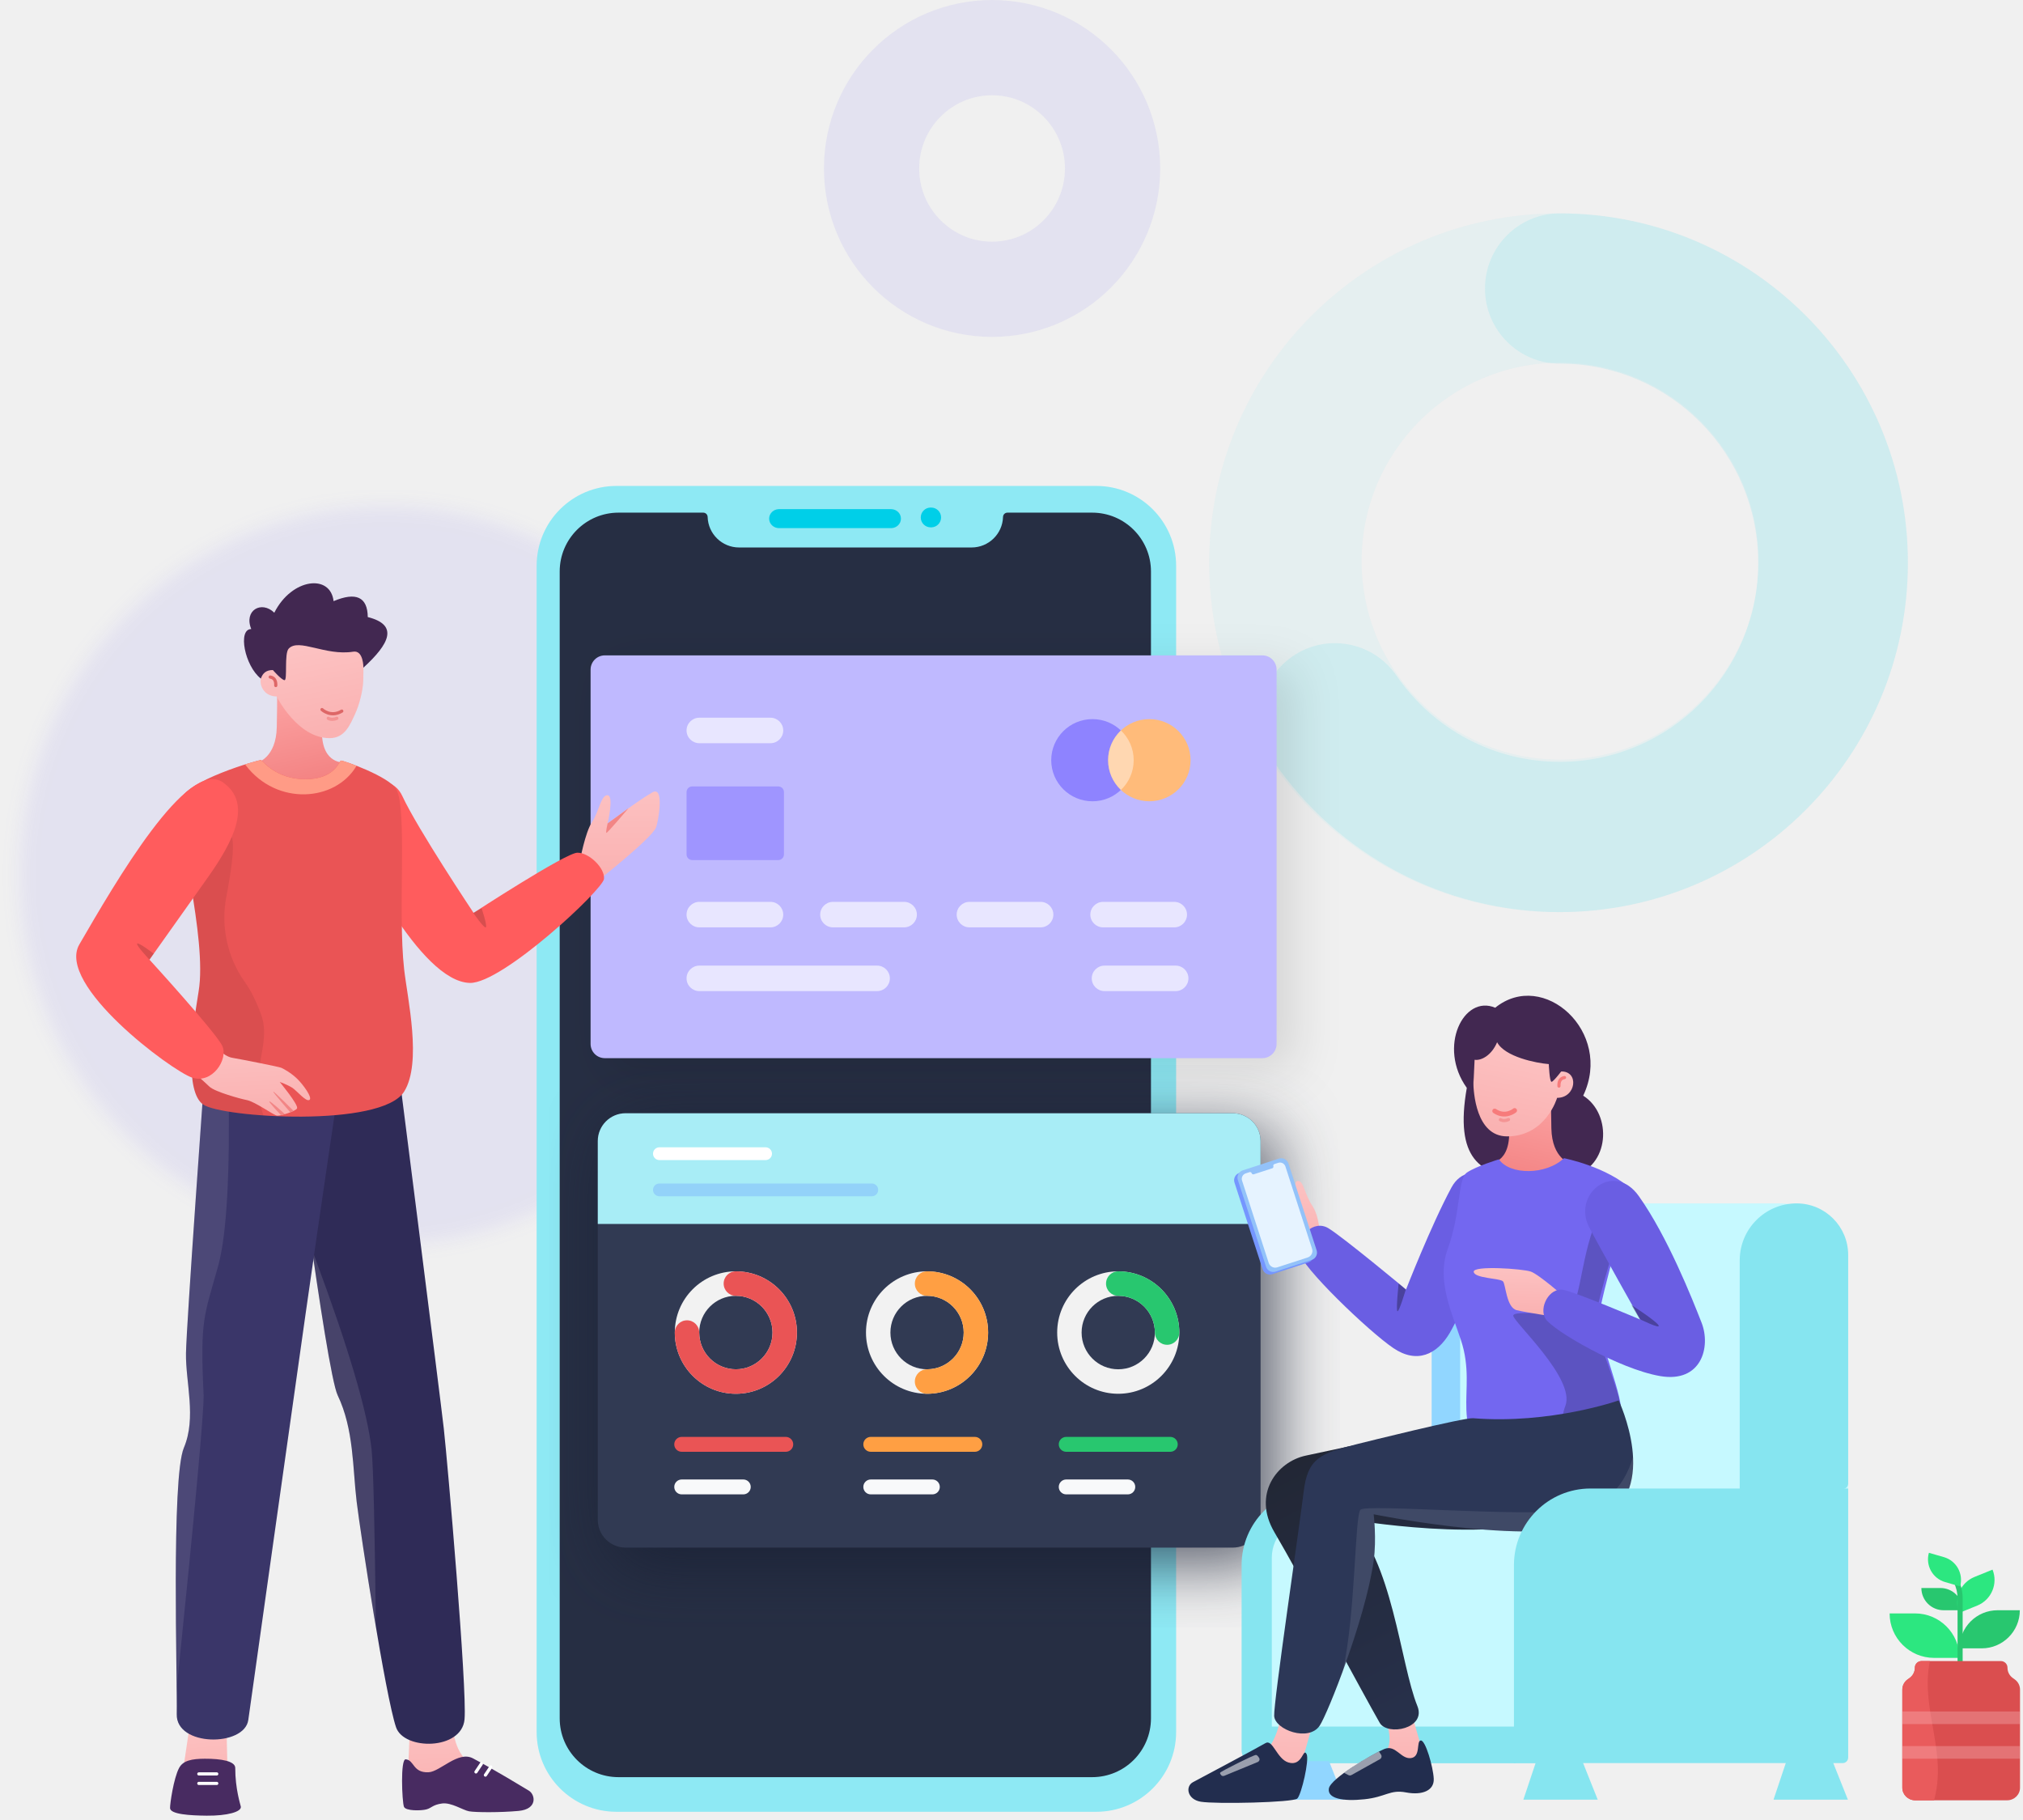
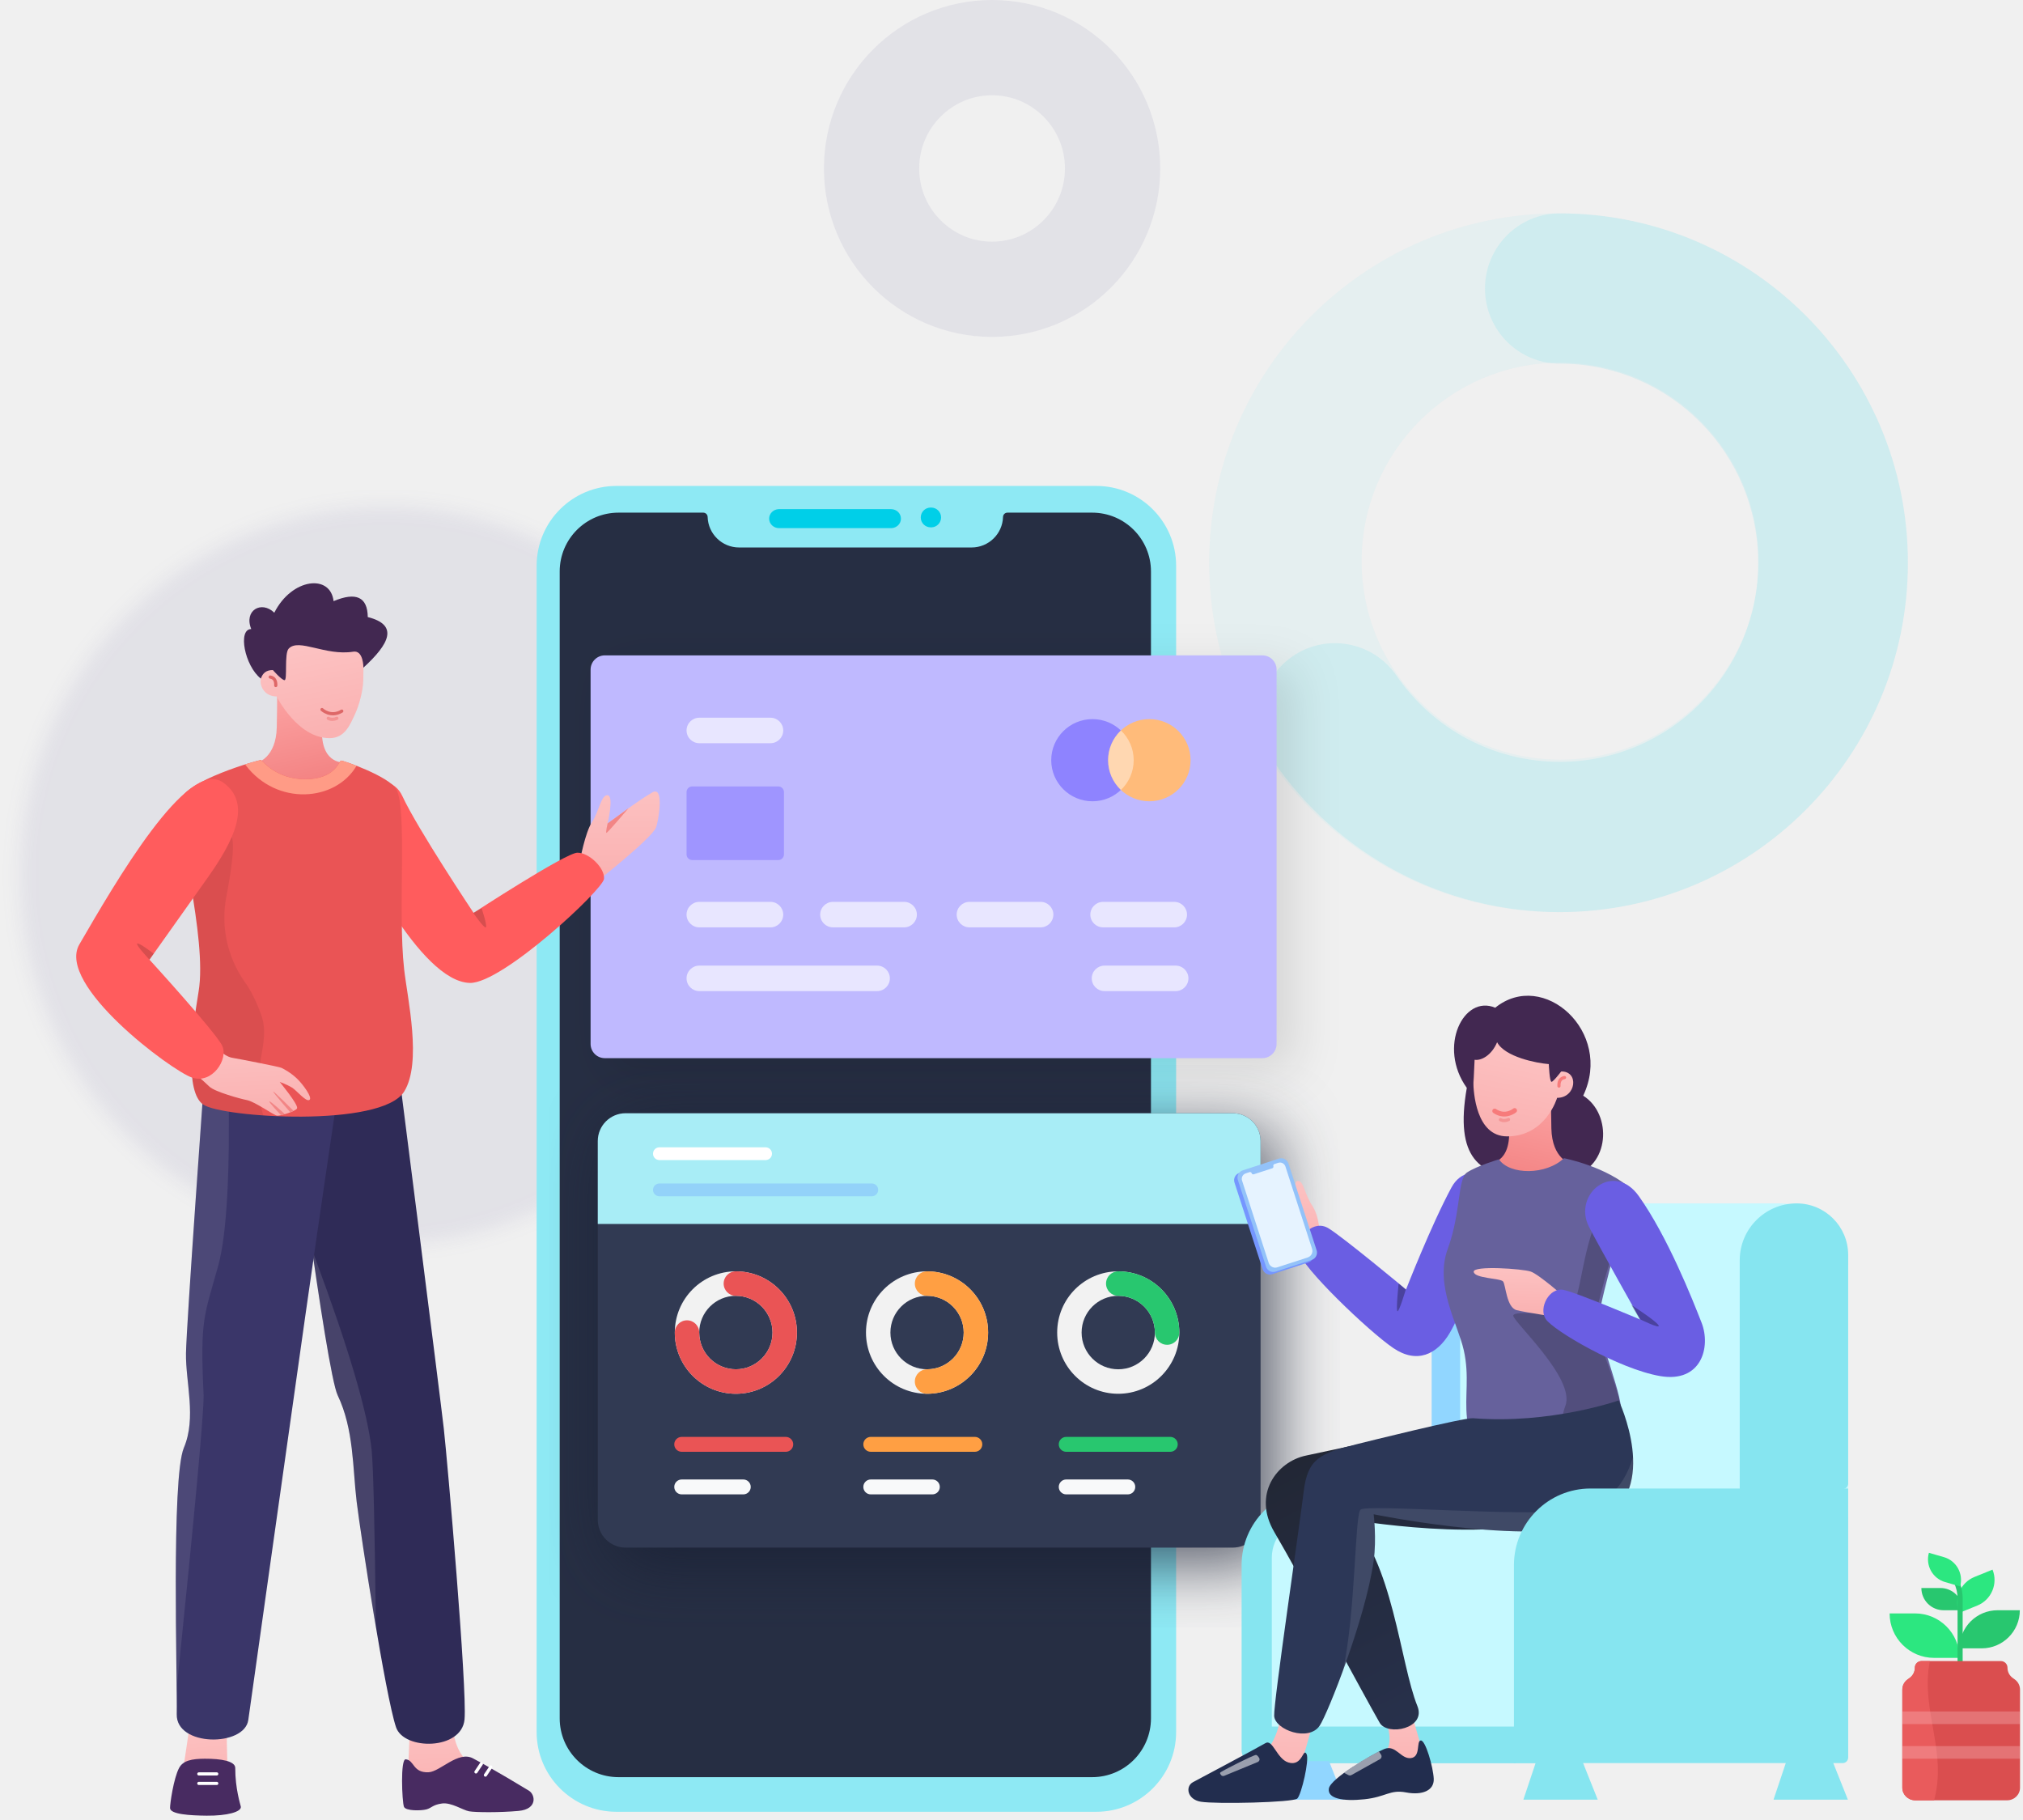
<svg xmlns="http://www.w3.org/2000/svg" width="637" height="573" viewBox="0 0 637 573" fill="none">
  <g id="Illustration">
    <g id="Shape">
      <g id="Oval" opacity="0.1" filter="url(#filter0_f)">
-         <ellipse cx="121.531" cy="275.607" rx="115.531" ry="116.393" fill="#7367F0" />
+         <ellipse cx="121.531" cy="275.607" rx="115.531" ry="116.393" fill="#66619c" />
      </g>
      <path id="Oval_2" opacity="0.05" fill-rule="evenodd" clip-rule="evenodd" d="M380.75 177.185C380.75 116.434 429.999 67.185 490.75 67.185C551.501 67.185 600.75 116.434 600.75 177.185C600.75 237.937 551.501 287.185 490.75 287.185C429.999 287.185 380.75 237.937 380.75 177.185ZM553.75 176.685C553.75 142.167 525.768 114.185 491.25 114.185C456.732 114.185 428.75 142.167 428.75 176.685C428.75 211.203 456.732 239.185 491.25 239.185C525.768 239.185 553.75 211.203 553.75 176.685Z" fill="#00CFE8" />
-       <ellipse id="Oval_3" opacity="0.1" cx="312.382" cy="53.041" rx="37.944" ry="38.041" stroke="#7367F0" stroke-width="30" />
+       <ellipse id="Oval_3" opacity="0.1" cx="312.382" cy="53.041" rx="37.944" ry="38.041" stroke="#66619c" stroke-width="30" />
      <path id="Path" opacity="0.1" d="M491.165 67.185C551.687 67.185 600.75 116.434 600.75 177.185C600.75 237.937 551.687 287.185 491.165 287.185C454.704 287.185 421.237 269.153 400.923 239.605C393.53 228.852 396.221 214.12 406.933 206.699C417.538 199.353 432.029 201.927 439.491 212.413L439.715 212.733C451.321 229.614 470.362 239.873 491.165 239.873C525.656 239.873 553.617 211.807 553.617 177.185C553.617 142.91 526.213 115.059 492.198 114.506L491.165 114.497C478.15 114.497 467.598 103.906 467.598 90.841C467.598 77.776 478.15 67.185 491.165 67.185Z" fill="#00CFE8" />
    </g>
    <g id="Mobile Banking App">
      <g id="Phone3">
        <path id="Rectangle" fill-rule="evenodd" clip-rule="evenodd" d="M168.975 178.137C168.975 164.254 180.229 153 194.112 153H345.201C359.084 153 370.338 164.254 370.338 178.137V545.323C370.338 559.206 359.084 570.46 345.201 570.46H194.112C180.229 570.46 168.975 559.206 168.975 545.323V178.137Z" fill="#8EE9F4" />
        <g id="Group 48">
          <path id="Rectangle_2" fill-rule="evenodd" clip-rule="evenodd" d="M176.237 179.934C176.237 169.705 184.53 161.412 194.759 161.412H221.439C222.187 161.412 222.799 162.007 222.821 162.755V162.755C222.976 168.115 227.365 172.379 232.727 172.379H305.926C311.288 172.379 315.678 168.115 315.833 162.755V162.755C315.854 162.007 316.467 161.412 317.215 161.412H343.894C354.124 161.412 362.416 169.705 362.416 179.934V541.033C362.416 551.263 354.124 559.555 343.894 559.555H194.759C184.53 559.555 176.237 551.263 176.237 541.033V179.934Z" fill="#262E43" />
          <mask id="mask0" mask-type="alpha" maskUnits="userSpaceOnUse" x="176" y="161" width="187" height="399">
            <path id="Rectangle_3" fill-rule="evenodd" clip-rule="evenodd" d="M176.237 179.934C176.237 169.705 184.53 161.412 194.759 161.412H221.439C222.187 161.412 222.799 162.007 222.821 162.755V162.755C222.976 168.115 227.365 172.379 232.727 172.379H305.926C311.288 172.379 315.678 168.115 315.833 162.755V162.755C315.854 162.007 316.467 161.412 317.215 161.412H343.894C354.124 161.412 362.416 169.705 362.416 179.934V541.033C362.416 551.263 354.124 559.555 343.894 559.555H194.759C184.53 559.555 176.237 551.263 176.237 541.033V179.934Z" fill="white" />
          </mask>
          <g mask="url(#mask0)">
            <ellipse id="Oval_4" cx="246.822" cy="403.737" rx="15.969" ry="15.951" fill="#E97EFF" fill-opacity="0.549" />
            <path id="Rectangle_4" fill-rule="evenodd" clip-rule="evenodd" d="M198.916 235.001C198.916 232.11 201.259 229.767 204.15 229.767H335.904C338.794 229.767 341.138 232.11 341.138 235.001V235.001C341.138 237.891 338.794 240.235 335.904 240.235H204.15C201.259 240.235 198.916 237.891 198.916 235.001V235.001Z" fill="#E97EFF" fill-opacity="0.549" />
          </g>
        </g>
        <path id="Path_2" d="M280.572 160.308C282.294 160.308 283.69 161.647 283.69 163.299C283.69 164.914 282.355 166.23 280.686 166.288L280.572 166.29H245.304C243.582 166.29 242.186 164.951 242.186 163.299C242.186 161.684 243.521 160.368 245.19 160.31L245.304 160.308H280.572Z" fill="#00CFE8" />
        <path id="Path_3" d="M293.21 159.81C294.933 159.81 296.329 161.205 296.329 162.925C296.329 164.608 294.994 165.979 293.325 166.039L293.21 166.041H293.047C291.324 166.041 289.928 164.646 289.928 162.925C289.928 161.243 291.263 159.872 292.932 159.812L293.047 159.81H293.21Z" fill="#00CFE8" />
      </g>
      <g id="BoardPieChart">
        <g id="Rectangle_5" filter="url(#filter1_d)">
          <path fill-rule="evenodd" clip-rule="evenodd" d="M188.229 359.27C188.229 354.434 192.15 350.513 196.986 350.513H388.175C393.011 350.513 396.931 354.434 396.931 359.27V478.524C396.931 483.361 393.011 487.281 388.175 487.281H196.986C192.15 487.281 188.229 483.361 188.229 478.524V359.27Z" fill="#313A53" />
        </g>
        <mask id="mask1" mask-type="alpha" maskUnits="userSpaceOnUse" x="188" y="350" width="209" height="138">
          <path id="Rectangle_6" fill-rule="evenodd" clip-rule="evenodd" d="M188.229 359.27C188.229 354.434 192.15 350.513 196.986 350.513H388.175C393.011 350.513 396.931 354.434 396.931 359.27V478.524C396.931 483.361 393.011 487.281 388.175 487.281H196.986C192.15 487.281 188.229 483.361 188.229 478.524V359.27Z" fill="white" />
        </mask>
        <g mask="url(#mask1)">
          <path id="Rectangle_7" fill-rule="evenodd" clip-rule="evenodd" d="M183.547 345.15H402.282V385.376H183.547L183.547 345.15Z" fill="#A8EDF6" />
          <path id="Rectangle_8" opacity="0.366" fill-rule="evenodd" clip-rule="evenodd" d="M205.621 374.649C205.621 373.538 206.522 372.638 207.632 372.638H274.515C275.626 372.638 276.526 373.538 276.526 374.649V374.649C276.526 375.76 275.626 376.66 274.515 376.66H207.632C206.522 376.66 205.621 375.76 205.621 374.649V374.649Z" fill="#6FA3FF" />
          <rect id="Rectangle_9" x="205.621" y="361.24" width="37.459" height="4.023" rx="2.011" fill="white" />
          <rect id="Rectangle_10" x="212.311" y="452.419" width="37.459" height="4.693" rx="2.346" fill="#EA5455" />
          <path id="Rectangle_11" fill-rule="evenodd" clip-rule="evenodd" d="M212.311 468.174C212.311 466.878 213.361 465.827 214.657 465.827H234.045C235.341 465.827 236.392 466.878 236.392 468.174V468.174C236.392 469.47 235.341 470.52 234.045 470.52H214.657C213.361 470.52 212.311 469.47 212.311 468.174V468.174Z" fill="#F8F9FA" />
          <rect id="Rectangle_12" x="271.844" y="452.419" width="37.459" height="4.693" rx="2.346" fill="#FF9F43" />
          <path id="Rectangle_13" fill-rule="evenodd" clip-rule="evenodd" d="M271.844 468.174C271.844 466.878 272.894 465.827 274.19 465.827H293.578C294.874 465.827 295.925 466.878 295.925 468.174V468.174C295.925 469.47 294.874 470.52 293.578 470.52H274.19C272.894 470.52 271.844 469.47 271.844 468.174V468.174Z" fill="#F8F9FA" />
          <rect id="Rectangle_14" x="333.385" y="452.419" width="37.459" height="4.693" rx="2.346" fill="#28C76F" />
          <path id="Rectangle_15" fill-rule="evenodd" clip-rule="evenodd" d="M333.385 468.174C333.385 466.878 334.435 465.827 335.731 465.827H355.119C356.415 465.827 357.466 466.878 357.466 468.174V468.174C357.466 469.47 356.415 470.52 355.119 470.52H335.731C334.435 470.52 333.385 469.47 333.385 468.174V468.174Z" fill="#F8F9FA" />
          <g id="Group 3">
            <path id="Oval_5" fill-rule="evenodd" clip-rule="evenodd" d="M352.114 438.843C362.735 438.843 371.345 430.213 371.345 419.568C371.345 408.923 362.735 400.293 352.114 400.293C341.493 400.293 332.883 408.923 332.883 419.568C332.883 430.213 341.493 438.843 352.114 438.843ZM352.114 431.133C345.741 431.133 340.575 425.955 340.575 419.568C340.575 413.181 345.741 408.003 352.114 408.003C358.487 408.003 363.653 413.181 363.653 419.568C363.653 425.955 358.487 431.133 352.114 431.133Z" fill="#F2F2F2" />
            <path id="Path_4" fill-rule="evenodd" clip-rule="evenodd" d="M371.345 419.568C371.345 408.923 362.735 400.293 352.114 400.293C349.99 400.293 348.268 402.019 348.268 404.148C348.268 406.277 349.99 408.003 352.114 408.003C358.414 408.003 363.535 413.064 363.651 419.351L363.653 419.568C363.653 421.697 365.375 423.423 367.499 423.423C369.623 423.423 371.345 421.697 371.345 419.568Z" fill="#28C76F" />
          </g>
          <g id="Group 4">
            <path id="Oval_6" fill-rule="evenodd" clip-rule="evenodd" d="M291.911 438.843C302.532 438.843 311.142 430.213 311.142 419.568C311.142 408.923 302.532 400.293 291.911 400.293C281.29 400.293 272.68 408.923 272.68 419.568C272.68 430.213 281.29 438.843 291.911 438.843ZM291.911 431.133C285.538 431.133 280.372 425.955 280.372 419.568C280.372 413.181 285.538 408.003 291.911 408.003C298.284 408.003 303.45 413.181 303.45 419.568C303.45 425.955 298.284 431.133 291.911 431.133Z" fill="#F2F2F2" />
            <path id="Path_5" d="M291.911 438.843C302.532 438.843 311.142 430.213 311.142 419.568C311.142 408.923 302.532 400.293 291.911 400.293C289.786 400.293 288.064 402.019 288.064 404.148C288.064 406.277 289.786 408.003 291.911 408.003C298.283 408.003 303.45 413.181 303.45 419.568C303.45 425.882 298.4 431.015 292.127 431.131L291.911 431.133C289.786 431.133 288.064 432.859 288.064 434.988C288.064 437.117 289.786 438.843 291.911 438.843Z" fill="#FF9F43" />
          </g>
          <g id="Group 6">
            <path id="Oval_7" fill-rule="evenodd" clip-rule="evenodd" d="M231.709 438.843C242.33 438.843 250.94 430.213 250.94 419.568C250.94 408.923 242.33 400.293 231.709 400.293C221.088 400.293 212.478 408.923 212.478 419.568C212.478 430.213 221.088 438.843 231.709 438.843ZM231.709 431.133C225.336 431.133 220.17 425.955 220.17 419.568C220.17 413.181 225.336 408.003 231.709 408.003C238.082 408.003 243.248 413.181 243.248 419.568C243.248 425.955 238.082 431.133 231.709 431.133Z" fill="#F2F2F2" />
            <path id="Path_6" fill-rule="evenodd" clip-rule="evenodd" d="M212.478 419.568C212.478 430.213 221.088 438.843 231.709 438.843C242.33 438.843 250.94 430.213 250.94 419.568C250.94 408.923 242.33 400.293 231.709 400.293C229.585 400.293 227.863 402.019 227.863 404.148C227.863 406.277 229.585 408.003 231.709 408.003C238.082 408.003 243.248 413.181 243.248 419.568C243.248 425.955 238.082 431.133 231.709 431.133C225.336 431.133 220.17 425.955 220.17 419.568C220.17 417.439 218.448 415.713 216.324 415.713C214.2 415.713 212.478 417.439 212.478 419.568Z" fill="#EA5455" />
          </g>
        </g>
      </g>
      <g id="VisaCard2">
        <g id="Rectangle_16" filter="url(#filter2_d)">
          <path fill-rule="evenodd" clip-rule="evenodd" d="M190.441 206.351H397.491C399.964 206.351 401.968 208.361 401.968 210.841V328.683C401.968 331.163 399.964 333.172 397.491 333.172H190.441C187.968 333.172 185.964 331.163 185.964 328.683V210.841C185.964 208.361 187.968 206.351 190.441 206.351Z" fill="#BFB9FF" />
        </g>
        <g id="Group 46">
          <g id="Group 45">
            <g id="Group 43">
              <ellipse id="Oval_8" cx="343.993" cy="239.357" rx="12.983" ry="12.935" fill="#8E83FF" />
              <ellipse id="Oval Copy 10" cx="361.901" cy="239.357" rx="12.983" ry="12.935" fill="#FFBB7A" />
              <path id="Path_7" fill-rule="evenodd" clip-rule="evenodd" d="M352.83 230.104L352.949 229.992C355.43 232.348 356.976 235.673 356.976 239.357C356.976 243.042 355.43 246.367 352.949 248.723C350.465 246.368 348.918 243.042 348.918 239.357C348.918 235.731 350.416 232.452 352.83 230.104L352.949 229.992L352.83 230.104Z" fill="white" fill-opacity="0.416" />
            </g>
            <path id="Rectangle_17" fill-rule="evenodd" clip-rule="evenodd" d="M217.972 247.609H245.057C246.046 247.609 246.848 248.408 246.848 249.393V269.019C246.848 270.004 246.046 270.803 245.057 270.803H217.972C216.983 270.803 216.182 270.004 216.182 269.019V249.393C216.182 248.408 216.983 247.609 217.972 247.609Z" fill="#9F95FF" />
          </g>
          <g id="Group 44">
            <path id="Rectangle_18" fill-rule="evenodd" clip-rule="evenodd" d="M220.211 283.96H242.595C244.82 283.96 246.624 285.758 246.624 287.975C246.624 290.192 244.82 291.989 242.595 291.989H220.211C217.986 291.989 216.182 290.192 216.182 287.975C216.182 285.758 217.986 283.96 220.211 283.96Z" fill="white" fill-opacity="0.647" />
            <path id="Rectangle_19" fill-rule="evenodd" clip-rule="evenodd" d="M220.211 304.032H276.17C278.396 304.032 280.199 305.829 280.199 308.046C280.199 310.263 278.396 312.06 276.17 312.06H220.211C217.986 312.06 216.182 310.263 216.182 308.046C216.182 305.829 217.986 304.032 220.211 304.032Z" fill="white" fill-opacity="0.647" />
            <path id="Rectangle_20" fill-rule="evenodd" clip-rule="evenodd" d="M347.799 304.032H370.182C372.408 304.032 374.212 305.829 374.212 308.046C374.212 310.263 372.408 312.06 370.182 312.06H347.799C345.573 312.06 343.77 310.263 343.77 308.046C343.77 305.829 345.573 304.032 347.799 304.032Z" fill="white" fill-opacity="0.647" />
            <path id="Rectangle_21" fill-rule="evenodd" clip-rule="evenodd" d="M220.211 225.977H242.595C244.82 225.977 246.624 227.774 246.624 229.991C246.624 232.208 244.82 234.005 242.595 234.005H220.211C217.986 234.005 216.182 232.208 216.182 229.991C216.182 227.774 217.986 225.977 220.211 225.977Z" fill="white" fill-opacity="0.647" />
            <path id="Rectangle Copy 38" fill-rule="evenodd" clip-rule="evenodd" d="M262.293 283.96H284.677C286.902 283.96 288.706 285.758 288.706 287.975C288.706 290.192 286.902 291.989 284.677 291.989H262.293C260.068 291.989 258.264 290.192 258.264 287.975C258.264 285.758 260.068 283.96 262.293 283.96Z" fill="white" fill-opacity="0.647" />
            <path id="Rectangle Copy 39" fill-rule="evenodd" clip-rule="evenodd" d="M305.269 283.96H327.653C329.878 283.96 331.682 285.758 331.682 287.975C331.682 290.192 329.878 291.989 327.653 291.989H305.269C303.044 291.989 301.24 290.192 301.24 287.975C301.24 285.758 303.044 283.96 305.269 283.96Z" fill="white" fill-opacity="0.647" />
            <path id="Rectangle Copy 40" fill-rule="evenodd" clip-rule="evenodd" d="M347.351 283.96H369.735C371.96 283.96 373.764 285.758 373.764 287.975C373.764 290.192 371.96 291.989 369.735 291.989H347.351C345.126 291.989 343.322 290.192 343.322 287.975C343.322 285.758 345.126 283.96 347.351 283.96Z" fill="white" fill-opacity="0.647" />
          </g>
        </g>
      </g>
      <g id="Men1.1">
        <g id="LLeg">
          <path id="Path_8" fill-rule="evenodd" clip-rule="evenodd" d="M142.482 542C142.482 542 142.328 551.857 148.381 555.358C154.434 558.86 163.812 565.365 163.812 565.365L128.137 566.574L129.154 541.911L142.482 542Z" fill="url(#paint0_linear)" />
          <path id="Path_9" fill-rule="evenodd" clip-rule="evenodd" d="M127.761 553.936C130.519 554.22 129.916 558.21 134.922 558.016C138.569 557.874 144.257 551.148 148.936 553.639C156.078 557.442 164.453 562.57 166.506 563.791C168.56 565.013 169.371 569.618 163.303 570.184C157.501 570.724 149.668 570.664 147.707 570.306C145.744 569.949 142.105 567.446 139.177 567.846C136.249 568.247 135.915 569.256 134.279 569.703C132.643 570.15 127.704 570.247 127.192 568.868C126.603 567.286 126.014 553.756 127.761 553.936Z" fill="#482B61" />
          <path id="Path_10" fill-rule="evenodd" clip-rule="evenodd" d="M124.996 332.889C124.996 332.889 138.605 439.705 139.743 449.806C140.88 459.908 147.128 531.771 146.273 541.357C145.402 551.118 127.14 551.171 124.69 543.806C121.337 533.725 113.585 483.341 112.303 472.819C111.021 462.298 111.471 450.083 106.319 439.309C102.63 431.596 90.423 335.628 90.423 335.628L124.996 332.889Z" fill="#2F2B57" />
          <path id="Path_11" opacity="0.591" fill-rule="evenodd" clip-rule="evenodd" d="M116.998 456.324L117.046 456.805C117.566 462.384 118.001 480.866 118.352 512.249L117.569 507.562C115.113 492.698 112.931 477.974 112.303 472.819C111.048 462.517 111.453 450.591 106.634 439.985L106.319 439.309C104.695 435.915 101.422 415.426 98.266 393.547L99.257 396.201C109.796 424.543 115.709 444.584 116.998 456.324Z" fill="white" fill-opacity="0.192" />
          <path id="Path 10" d="M151.575 555.354L149.868 557.907" stroke="white" stroke-linecap="round" />
          <path id="Path 10_2" d="M154.554 556.352L152.848 558.906" stroke="white" stroke-linecap="round" />
        </g>
        <g id="RLeg">
          <path id="Path_12" fill-rule="evenodd" clip-rule="evenodd" d="M59.586 544.261L56.394 565.817L71.825 565.739L71.32 543.86L59.586 544.261Z" fill="url(#paint1_linear)" />
          <path id="Path_13" fill-rule="evenodd" clip-rule="evenodd" d="M53.55 569.305C53.499 568.047 54.67 559.89 56.394 556.66C57.644 554.318 60.417 553.769 64.474 553.752C69.707 553.732 74.081 554.523 74.075 556.66C74.056 563.199 75.714 568.228 75.826 568.802C76.153 570.488 71.472 571.747 65.08 571.682C59.847 571.631 53.631 571.266 53.55 569.305Z" fill="#482B61" />
          <path id="Path_14" fill-rule="evenodd" clip-rule="evenodd" d="M107.504 336.396C107.504 336.396 100.429 384.069 96.146 414.233C91.937 443.873 79.474 532.285 78.186 541.54C77.004 550.036 55.422 550.036 55.649 539.747C55.876 529.457 53.878 465.335 57.897 455.841C61.915 446.348 58.417 435.299 58.563 426.076C58.709 416.853 64.489 337.012 64.489 337.012L107.504 336.396Z" fill="#3A3669" />
          <path id="Path_15" opacity="0.462" fill-rule="evenodd" clip-rule="evenodd" d="M68.797 398.217L68.459 399.444C64.362 414.163 62.949 415.49 64.11 438.967L64.121 439.444C64.162 445.351 61.353 475.917 55.694 531.142L55.669 527.709C55.47 505.18 54.64 464.445 57.794 456.097L57.897 455.841C61.915 446.348 58.417 435.299 58.563 426.076C58.709 416.853 64.489 337.013 64.489 337.013L71.871 336.906L71.946 340.563C72.477 369.125 71.427 388.343 68.797 398.217V398.217Z" fill="white" fill-opacity="0.192" />
          <path id="Path 9" d="M62.605 558.534H68.253" stroke="white" stroke-linecap="round" />
          <path id="Path 9_2" d="M62.605 561.529H68.253" stroke="white" stroke-linecap="round" />
        </g>
        <g id="Head">
          <path id="Path_16" fill-rule="evenodd" clip-rule="evenodd" d="M81.035 240.078C81.035 240.078 86.946 238.683 87.151 228.949C87.356 219.214 87.212 215.891 87.212 215.891L101.226 215.655C101.226 215.655 101.368 226.504 101.37 230.428C101.375 240.968 108.682 240.078 108.682 240.078C108.682 240.078 107.163 248.624 95.365 249.291C86.154 249.812 81.035 240.078 81.035 240.078Z" fill="url(#paint2_linear)" />
          <g id="Head1">
            <path id="Path_17" fill-rule="evenodd" clip-rule="evenodd" d="M85.926 210.97C80.118 210.745 81.065 219.291 87.099 219.279C87.099 219.279 93.583 232.383 103.764 232.417C108.668 232.434 110.269 228.043 111.739 224.962C113.209 221.88 114.288 217.27 114.378 214.447C114.474 211.437 114.486 201.55 114.486 201.55L85.7 201.537L85.926 210.97Z" fill="url(#paint3_linear)" />
            <path id="Path_18" d="M103.356 226.173C104.227 226.654 105.263 226.535 106.065 226.173" stroke="#F49494" stroke-linecap="round" />
            <path id="Path 8" d="M86.832 215.849C86.892 214.478 86.476 213.39 85.085 213.171" stroke="#DE6767" stroke-linecap="round" />
            <path id="Path_19" fill-rule="evenodd" clip-rule="evenodd" d="M85.926 210.971C85.926 210.971 88.597 214.069 89.585 214.154C90.573 214.24 89.447 205.769 90.902 204.226C94.098 200.835 102.45 206.597 111.233 205.189C114.486 204.668 114.428 210.228 114.428 210.228C122.638 202.703 125.615 196.767 115.804 194.289C115.726 187.92 112.081 186.322 105.032 189.276C104.09 180.673 91.912 181.971 86.369 192.916C82.356 188.992 76.717 192.16 79.11 198.064C74.79 198.064 77.041 209.672 82.133 213.66C82.74 211.918 83.85 210.971 85.926 210.971Z" fill="#422851" />
            <path id="Path_20" d="M101.387 223.414C101.387 223.414 104.152 226.029 107.624 223.899" stroke="#DE6767" stroke-linecap="round" />
          </g>
        </g>
        <g id="LArm">
          <g id="Group 3_2">
            <path id="Path_21" fill-rule="evenodd" clip-rule="evenodd" d="M182.553 271.335C182.553 271.335 184.215 262.095 186.414 258.858C188.613 255.619 189.254 250.179 191.329 250.379C193.404 250.58 191.326 259.265 191.326 259.265C191.326 259.265 201.002 252.005 205.392 249.504C209.397 247.223 207.2 259.026 206.574 260.531C205.083 264.112 187.833 277.63 187.833 277.63C187.833 277.63 182.93 272.157 182.553 271.335Z" fill="url(#paint4_linear)" />
            <path id="Path_22" fill-rule="evenodd" clip-rule="evenodd" d="M191.326 259.264C191.326 259.264 190.612 262.235 190.968 262.235C191.325 262.235 197.892 254.487 197.892 254.487L191.326 259.264Z" fill="#F28585" />
          </g>
          <path id="Path_23" fill-rule="evenodd" clip-rule="evenodd" d="M126.694 250.655C131.425 260.915 149.121 287.426 149.121 287.426C149.121 287.426 178.119 268.52 181.809 268.481C185.499 268.442 190.509 273.338 190.194 276.717C189.879 280.096 158.129 309.732 147.946 309.483C132.113 309.095 112.258 267.922 110.219 262.419C104.759 247.678 122.079 240.647 126.694 250.655Z" fill="#FF5C5D" />
          <path id="Path 5" fill-rule="evenodd" clip-rule="evenodd" d="M149.016 287.407C149.016 287.407 152.364 292.312 152.964 291.99C153.564 291.668 151.648 285.994 151.648 285.994L149.016 287.407Z" fill="black" fill-opacity="0.16" />
        </g>
        <g id="Body">
          <path id="Path_24" fill-rule="evenodd" clip-rule="evenodd" d="M56.657 252.296C55.171 259.42 65.346 295.325 62.546 312.122C60.332 325.406 58.219 343.698 63.957 347.759C69.799 351.894 120.087 355.177 127.255 343.698C132.941 334.591 128.286 314.396 127.255 305.183C125.198 286.804 128.304 255.042 124.814 248.546C122.65 244.516 107.892 239.319 107.338 239.48C106.783 239.641 105.48 245.351 96.149 245.351C86.817 245.351 82.696 239.48 82.195 239.319C81.694 239.158 58.001 245.852 56.657 252.296Z" fill="#EA5455" />
          <path id="Path_25" fill-rule="evenodd" clip-rule="evenodd" d="M82.172 239.316L82.195 239.319C82.697 239.48 86.817 245.351 96.149 245.351C105.481 245.351 106.784 239.641 107.338 239.48C107.538 239.422 109.589 240.062 112.229 241.093L112.217 241.214C105.547 252.415 87.205 253.795 77.4 240.981L77.178 240.685L78.272 240.345C80.274 239.737 81.707 239.371 82.097 239.322L82.172 239.316Z" fill="#FF9B86" />
          <path id="Path_26" fill-rule="evenodd" clip-rule="evenodd" d="M56.688 257.245L57.511 257.359C66.233 258.607 71.348 260.58 72.857 263.28C73.847 265.052 73.387 271.044 71.476 281.257L71.273 282.329C69.501 291.586 71.528 301.163 76.877 308.888L77.178 309.316C78.987 311.847 80.654 315.179 82.181 319.314C85.722 328.903 78.19 336.983 82.96 351.25L81.986 351.178C73.12 350.499 65.949 349.169 63.957 347.759C58.219 343.698 60.333 325.406 62.546 312.122C64.928 297.83 57.917 269.704 56.688 257.245Z" fill="black" fill-opacity="0.067" />
        </g>
        <g id="Rarm">
          <g id="Group 2">
            <path id="Path_27" fill-rule="evenodd" clip-rule="evenodd" d="M66.881 328.606C66.881 328.606 70.229 332.556 73.086 333.047C75.943 333.538 87.901 335.877 88.631 336.224C89.321 336.551 91.68 337.793 93.697 339.786C95.445 341.512 98.469 345.606 97.455 346.31C96.371 347.063 93.445 343.371 91.977 342.459C90.438 341.501 88.072 340.654 88.072 340.654C88.072 340.654 93.924 347.713 93.552 348.946C93.281 349.847 88.305 351.384 87.24 351.268C86.176 351.153 80.313 346.86 77.678 346.361C75.85 346.015 67.666 343.798 65.94 342.133C64.215 340.468 60.333 337.089 60.333 337.089L66.881 328.606Z" fill="url(#paint5_linear)" />
            <path id="Path_28" fill-rule="evenodd" clip-rule="evenodd" d="M92.424 349.765C92.424 349.765 86.3 343.594 86.044 343.7C85.789 343.805 91.38 350.194 91.38 350.194L92.424 349.765Z" fill="#F28585" />
            <path id="Path_29" fill-rule="evenodd" clip-rule="evenodd" d="M89.694 350.778C89.694 350.778 85.107 346.575 84.807 346.778C84.507 346.98 88.481 351.121 88.481 351.121L89.694 350.778Z" fill="#F28585" />
          </g>
          <path id="Path_30" fill-rule="evenodd" clip-rule="evenodd" d="M70.209 246.345C79.665 252.998 73.347 265.092 65.503 276.186C58.175 286.549 47.068 302.158 47.068 302.158C47.068 302.158 67.953 325.034 69.97 329.266C71.987 333.499 66.836 341.448 60.431 339.277C54.026 337.106 17.578 310.107 24.99 297.348C36.311 277.859 59.04 238.486 70.209 246.345Z" fill="#FF5C5D" />
          <path id="Path 6" fill-rule="evenodd" clip-rule="evenodd" d="M47.068 302.158C47.068 302.158 42.782 297.624 43.183 297.099C43.583 296.575 48.413 300.281 48.413 300.281L47.068 302.158Z" fill="black" fill-opacity="0.16" />
        </g>
      </g>
      <g id="Group 7">
        <path id="Rectangle_22" fill-rule="evenodd" clip-rule="evenodd" d="M390.956 492.784C390.956 479.468 401.751 468.672 415.067 468.672L496.198 468.672V551.132C496.198 553.341 494.407 555.132 492.198 555.132H394.956C392.747 555.132 390.956 553.341 390.956 551.132L390.956 492.784Z" fill="#86E5F0" />
        <path id="Rectangle_23" fill-rule="evenodd" clip-rule="evenodd" d="M400.465 538.065L477.244 538.065V555.132H400.465V538.065Z" fill="#86E5F0" />
        <path id="Path_31" fill-rule="evenodd" clip-rule="evenodd" d="M498.245 554.514L503.088 566.644H479.675L483.732 554.514H498.245Z" fill="#86E5F0" />
        <path id="Path_32" fill-rule="evenodd" clip-rule="evenodd" d="M418.474 554.514L423.318 566.644H399.904L403.962 554.514H418.474Z" fill="#91D6FF" />
        <path id="Path_33" fill-rule="evenodd" clip-rule="evenodd" d="M577.018 554.514L581.862 566.644H558.448L562.506 554.514H577.018Z" fill="#86E5F0" />
        <path id="Rectangle_24" fill-rule="evenodd" clip-rule="evenodd" d="M450.796 403.492C450.796 390.38 461.275 379.671 474.384 379.387L496.796 378.901V476.828H450.796L450.796 403.492Z" fill="#91D6FF" />
        <path id="Rectangle_25" fill-rule="evenodd" clip-rule="evenodd" d="M459.77 403.012C459.77 389.696 470.565 378.901 483.881 378.901H560.112C572.174 378.901 581.952 388.679 581.952 400.741V477.076C581.952 478.041 581.169 478.824 580.205 478.824H459.77L459.77 403.012Z" fill="#C6F9FF" />
        <path id="Rectangle_26" fill-rule="evenodd" clip-rule="evenodd" d="M547.805 396.818C547.805 386.923 555.827 378.901 565.722 378.901V378.901C574.685 378.901 581.952 386.167 581.952 395.13V467.1C581.952 468.065 581.169 468.847 580.205 468.847H547.805V396.818Z" fill="#86E5F0" />
        <path id="Rectangle_27" fill-rule="evenodd" clip-rule="evenodd" d="M400.465 490.474C400.465 483.515 406.106 477.874 413.065 477.874H491.345V543.628H400.465V490.474Z" fill="#C6F9FF" />
        <g id="Wom1.4">
          <g id="Head_2">
            <path id="Path_34" fill-rule="evenodd" clip-rule="evenodd" d="M494.783 370.394C506.982 367.552 507.785 350.8 498.511 344.989C508.075 324.929 485.958 305.012 470.808 317.295C460.876 313.041 452.622 329.64 461.864 342.532C457.989 364.667 465.875 370.388 480.092 370.632L494.783 370.394Z" fill="#422851" />
            <path id="Path_35" fill-rule="evenodd" clip-rule="evenodd" d="M494.632 366.393C494.632 366.393 488.698 365 488.492 355.271C488.286 345.543 488.431 342.223 488.431 342.223L475.36 341.987C475.36 341.987 475.218 352.828 475.216 356.75C475.21 367.283 467.875 366.393 467.875 366.393C467.875 366.393 469.4 374.934 481.244 375.6C490.491 376.121 494.632 366.393 494.632 366.393Z" fill="url(#paint6_linear)" />
            <path id="Path_36" fill-rule="evenodd" clip-rule="evenodd" d="M491.477 337.365C497.308 337.139 496.357 345.679 490.3 345.668C490.3 345.668 486.782 357.8 474.568 357.8C464.648 357.8 464.003 343.66 463.913 340.839C463.816 337.831 463.804 327.95 463.804 327.95L491.704 327.938L491.477 337.365Z" fill="url(#paint7_linear)" />
            <path id="Path_37" d="M476.923 349.65C476.923 349.65 474.014 352.114 470.644 349.806" stroke="#F77B7B" stroke-width="1.5" stroke-linecap="round" />
            <path id="Path_38" d="M475.003 352.504C474.098 352.922 473.226 352.952 472.448 352.536" stroke="#F49494" stroke-linecap="round" />
            <path id="Path 8_2" d="M490.884 341.958C490.824 340.588 491.241 339.5 492.638 339.281" stroke="#F77B7B" stroke-linecap="round" />
            <path id="Path_39" fill-rule="evenodd" clip-rule="evenodd" d="M492.4 336.309C492.4 336.309 489.204 340.6 488.557 340.623C487.909 340.646 487.683 335.043 487.683 335.043C483.762 334.743 473.841 332.766 471.408 328.161C469.708 332.224 466.456 334.029 464.32 333.683L463.915 342.315L462.918 324.96H493.182L492.4 336.309Z" fill="#422851" />
          </g>
          <g id="LLeg_2">
            <path id="Path_40" fill-rule="evenodd" clip-rule="evenodd" d="M434.913 537.945C434.913 537.945 440.143 548.516 435.855 551.847C431.561 555.179 420.217 561.422 420.217 561.422L450.271 559.532L443.59 536.478L434.913 537.945Z" fill="url(#paint8_linear)" />
            <path id="Path_41" fill-rule="evenodd" clip-rule="evenodd" d="M447.364 548.005C445.881 548.178 447.465 553.174 444.254 553.554C441.049 553.934 439.491 549.201 435.854 550.701C432.217 552.202 418.954 559.96 418.431 563.132C417.903 566.303 422.844 567.236 429.622 566.52C436.399 565.804 437.648 563.391 442.736 564.363C447.817 565.334 451.623 563.786 451.456 560.071C451.288 556.357 448.847 547.832 447.364 548.005Z" fill="#222D4E" />
            <path id="Path 14" fill-rule="evenodd" clip-rule="evenodd" d="M434.195 551.471L434.855 552.461C435.179 552.947 435.02 553.605 434.51 553.889L425.545 558.895C425.254 559.057 424.902 559.064 424.605 558.913L423.213 558.207C425.399 556.623 427.186 555.433 429.161 554.264C430.678 553.367 432.357 552.442 434.195 551.471Z" fill="white" fill-opacity="0.541" />
            <path id="Path_42" fill-rule="evenodd" clip-rule="evenodd" d="M480.186 444.779C471.087 445.185 420.447 456.392 411.247 458.296C402.047 460.2 394.268 470.502 401.284 482.431C409.164 495.822 429.495 533.853 434.431 542.427C436.875 546.67 449.2 544.291 446.305 537.169C440.908 523.892 438.401 490.539 424.641 478.378C424.641 478.378 470.917 486.436 490.907 477.206C505.435 470.496 502.148 443.796 480.186 444.779Z" fill="url(#paint9_linear)" />
          </g>
          <g id="LArm_2">
            <path id="Path_43" fill-rule="evenodd" clip-rule="evenodd" d="M415.718 390.947C415.718 390.947 415.821 383.54 413.231 379.669C410.642 375.798 410.539 371.686 408.579 371.82C406.619 371.955 408.56 381.512 408.56 381.512C408.56 381.512 406.073 380.562 404.287 379.36C402.5 378.157 397.083 372.23 395.817 373.28C393.671 375.07 397.128 385.165 399.011 387.183C400.9 389.202 411.22 395.841 411.22 395.841L415.718 390.947Z" fill="url(#paint10_linear)" />
            <path id="Path_44" fill-rule="evenodd" clip-rule="evenodd" d="M471.632 386.508C467.399 396.33 459.65 414.374 456.455 419.757C452.451 426.498 446.137 429.468 438.745 424.467C430.978 419.211 409.591 398.711 408.964 394.068C408.342 389.424 413.577 383.853 418.314 386.737C423.05 389.622 442.732 406.01 442.732 406.01C442.732 406.01 450.675 385.637 457.064 373.836C462.598 363.626 478.074 371.577 471.632 386.508Z" fill="#6A5EE3" />
            <path id="Path_45" fill-rule="evenodd" clip-rule="evenodd" d="M442.649 406.02C442.649 406.02 440.516 413.26 440.017 412.841C439.519 412.422 440.398 404.128 440.398 404.128L442.649 406.02Z" fill="black" fill-opacity="0.303" />
          </g>
          <g id="PhoneMini4">
            <g id="Group 3_3">
              <path id="Rectangle_28" d="M388.709 372.331C388.3 371.07 388.99 369.716 390.25 369.307L401.617 365.613C402.878 365.204 404.232 365.894 404.641 367.154L413.517 394.47C413.927 395.731 413.237 397.085 411.976 397.495L400.609 401.188C399.349 401.598 397.995 400.908 397.585 399.647L388.709 372.331Z" fill="#7596FF" />
              <rect id="Rectangle_29" x="389.032" y="369.239" width="16.752" height="33.522" rx="2.4" transform="rotate(-18 389.032 369.239)" fill="#93C2F9" />
              <path id="Rectangle_30" d="M392.25 369.453L393.458 369.06C393.704 368.98 393.966 369.091 394.085 369.311L394.122 369.399C394.212 369.676 394.51 369.828 394.787 369.738L400.613 367.845C400.859 367.765 401.006 367.521 400.973 367.273L400.952 367.18C400.862 366.903 401.013 366.605 401.29 366.515L402.492 366.125C403.385 365.835 404.341 366.285 404.697 367.137L404.748 367.276V367.276L413.149 393.21C413.514 394.342 412.895 395.556 411.765 395.925L402.206 399.031C401.124 399.385 399.965 398.833 399.545 397.794L399.492 397.649C399.492 397.648 399.492 397.648 399.493 397.647L391.094 371.719C390.788 370.774 391.305 369.76 392.25 369.453Z" fill="#E6F3FF" />
            </g>
          </g>
          <g id="Body_2">
-             <path id="Path_46" fill-rule="evenodd" clip-rule="evenodd" d="M513.93 374.674C513.93 374.674 503.73 408.844 503.428 415.313C503.126 421.782 511.77 440.794 510.299 445.599C506.905 456.704 463.582 461.485 461.927 446.547C461.155 439.58 462.761 433.327 460.91 425.118C459.066 416.909 451.651 404.711 455.857 393.242C460.062 381.773 458.935 371.163 461.943 369.157C464.951 367.152 471.982 365.022 471.982 365.022C475.401 370.056 486.943 369.983 492.451 364.667C492.451 364.667 506.134 367.322 513.93 374.674Z" fill="#7367F0" />
+             <path id="Path_46" fill-rule="evenodd" clip-rule="evenodd" d="M513.93 374.674C513.93 374.674 503.73 408.844 503.428 415.313C503.126 421.782 511.77 440.794 510.299 445.599C506.905 456.704 463.582 461.485 461.927 446.547C461.155 439.58 462.761 433.327 460.91 425.118C459.066 416.909 451.651 404.711 455.857 393.242C460.062 381.773 458.935 371.163 461.943 369.157C464.951 367.152 471.982 365.022 471.982 365.022C475.401 370.056 486.943 369.983 492.451 364.667C492.451 364.667 506.134 367.322 513.93 374.674Z" fill="#66619c" />
            <path id="Path_47" fill-rule="evenodd" clip-rule="evenodd" d="M504.789 380.208C497.991 391.003 498.011 409.799 494.36 412.26C490.708 414.722 476.497 412.306 476.497 414.256C476.497 416.205 496.136 434.07 492.912 442.611C491.224 447.082 491.682 451.083 494.286 454.613L495.136 454.427C502.874 452.678 509.095 449.536 510.298 445.599C511.77 440.794 502.129 421.782 502.431 415.313C502.687 409.822 510.794 384.369 513.238 376.801C511.248 373.288 508.432 374.423 504.789 380.208Z" fill="black" fill-opacity="0.199" />
          </g>
          <g id="RArm">
            <path id="Path_48" fill-rule="evenodd" clip-rule="evenodd" d="M493.196 408.848C493.196 408.848 484.605 401.241 481.976 400.358C479.346 399.475 463.943 398.414 464.04 400.409C464.151 402.547 472.424 402.424 473.281 403.475C474.138 404.526 474.333 411.713 477.573 412.519C480.807 413.326 490.501 414.717 490.501 414.717L493.196 408.848Z" fill="url(#paint11_linear)" />
            <path id="Path_49" fill-rule="evenodd" clip-rule="evenodd" d="M516.052 376.637C525.103 389.418 532.83 408.887 535.796 416.477C538.763 424.067 535.77 435.516 522.727 433.268C509.708 431.027 488.992 418.846 486.7 415.293C484.408 411.74 487.89 405.274 492.275 406.121C496.337 406.904 516.488 415.477 516.488 415.477C516.488 415.477 503.524 392.486 500.359 386.323C495.071 376.03 508.079 365.376 516.052 376.637Z" fill="#6A5EE3" />
            <path id="Path_50" fill-rule="evenodd" clip-rule="evenodd" d="M516.282 415.319C516.282 415.319 523.072 418.695 522.244 417.279C521.416 415.864 513.691 410.891 513.691 410.891L516.282 415.319Z" fill="black" fill-opacity="0.303" />
          </g>
          <g id="RLeg_2">
            <path id="Path_51" fill-rule="evenodd" clip-rule="evenodd" d="M403.31 538.37C403.31 538.37 403.468 550.811 393.221 555.463C382.981 560.114 375.686 559.834 376.614 563.431C377.543 567.026 404.196 566.881 406.685 564.069C408.807 561.676 413.42 539.399 414.69 541.102L403.31 538.37Z" fill="url(#paint12_linear)" />
            <path id="Path_52" fill-rule="evenodd" clip-rule="evenodd" d="M411.417 552.297C410.272 550.085 410.2 556.307 405.687 554.936C402.025 553.823 400.773 547.454 398.458 548.849C396.144 550.244 375.771 561.06 375.655 561.125C373.147 562.477 373.848 566.572 378.084 567.287C382.792 568.081 407.183 567.547 408.492 566.291C409.801 565.036 412.334 554.07 411.417 552.297Z" fill="#222D4E" />
            <path id="Path 14_2" fill-rule="evenodd" clip-rule="evenodd" d="M395.445 552.569C395.843 552.569 396.223 553.069 396.497 553.55C396.764 554.019 396.516 554.589 396.016 554.795L385.504 559.125C385.164 559.265 384.767 559.213 384.524 558.937C384.3 558.685 384.093 558.371 384.196 558.156C384.394 557.741 394.677 552.569 395.445 552.569Z" fill="white" fill-opacity="0.541" />
            <path id="Path_53" fill-rule="evenodd" clip-rule="evenodd" d="M509.691 440.933C509.691 440.933 522.919 468.883 504.33 478.481C486.353 487.762 432.535 476.785 432.535 476.785C432.535 476.785 433.497 484.531 432.535 491.441C430.023 509.486 418.078 539.55 415.551 543.327C412.056 548.551 401.41 544.612 401.209 540.262C401.009 535.912 409.235 480.358 410.486 469.764C411.73 459.169 415.659 457.63 427.135 454.734C429.772 454.069 460.949 446.317 463.805 446.543C488.346 448.484 509.691 440.933 509.691 440.933Z" fill="#2C3757" />
            <path id="Path_54" opacity="0.462" fill-rule="evenodd" clip-rule="evenodd" d="M495.191 475.596C477.393 477.592 430.273 473.479 428.381 475.348C426.574 477.132 426.876 508.175 422.823 526.143L423.439 524.446C427.251 513.854 431.209 500.971 432.535 491.441C433.497 484.531 432.535 476.785 432.535 476.785L434.705 477.205C444.935 479.128 488.51 486.649 504.33 478.481C512.901 474.055 516.399 466.703 514.823 456.424C512.109 468.042 505.565 474.433 495.191 475.596Z" fill="white" fill-opacity="0.192" />
          </g>
        </g>
        <path id="Rectangle_31" fill-rule="evenodd" clip-rule="evenodd" d="M476.71 492.784C476.71 479.468 487.505 468.672 500.821 468.672L581.952 468.672V553.385C581.952 554.35 581.17 555.132 580.205 555.132H476.71L476.71 492.784Z" fill="#86E5F0" />
      </g>
      <g id="Group 80">
        <path id="Rectangle_32" d="M595 508H603C610.732 508 617 514.268 617 522V522H609C601.268 522 595 515.732 595 508V508Z" fill="#2CE780" />
        <path id="Rectangle_33" d="M605 500H611C614.866 500 618 503.134 618 507V507H612C608.134 507 605 503.866 605 500V500Z" fill="#28C76F" />
        <path id="Rectangle_34" d="M636 507H629C622.373 507 617 512.373 617 519V519H624C630.627 519 636 513.627 636 507V507Z" fill="#28C76F" />
        <path id="Rectangle_35" fill-rule="evenodd" clip-rule="evenodd" d="M627.408 494.212L621.714 496.524C617.268 498.329 615.12 503.39 616.91 507.841V507.841L622.605 505.529C627.05 503.724 629.198 498.664 627.408 494.212V494.212Z" fill="#2CE780" />
        <path id="Path_55" fill-rule="evenodd" clip-rule="evenodd" d="M612.765 493C615.893 494.983 617.877 498.756 617.994 502.897L618 503.286V533H616.395V503.286C616.395 499.802 614.819 496.589 612.267 494.828L612 494.651L612.765 493Z" fill="#28C76F" />
        <g id="Group 84">
          <path id="Rectangle_36" fill-rule="evenodd" clip-rule="evenodd" d="M605.059 523H630.005C631.17 523 632.115 523.925 632.115 525.067V525.126C632.115 526.388 632.728 527.574 633.767 528.322L634.413 528.788C635.451 529.535 636.065 530.722 636.065 531.984V562.872C636.065 565.063 634.251 566.839 632.014 566.839H603.051C600.814 566.839 599 565.063 599 562.872V531.984C599 530.722 599.613 529.535 600.651 528.788L601.298 528.322C602.267 527.624 602.866 526.544 602.941 525.377L602.95 525.067C602.95 523.925 603.894 523 605.059 523Z" fill="#DA4E4F" />
          <mask id="mask2" mask-type="alpha" maskUnits="userSpaceOnUse" x="599" y="523" width="38" height="44">
            <path id="Rectangle_37" fill-rule="evenodd" clip-rule="evenodd" d="M605.059 523H630.005C631.17 523 632.115 523.925 632.115 525.067V525.126C632.115 526.388 632.728 527.574 633.767 528.322L634.413 528.788C635.451 529.535 636.065 530.722 636.065 531.984V562.872C636.065 565.063 634.251 566.839 632.014 566.839H603.051C600.814 566.839 599 565.063 599 562.872V531.984C599 530.722 599.613 529.535 600.651 528.788L601.298 528.322C602.267 527.624 602.866 526.544 602.941 525.377L602.95 525.067C602.95 523.925 603.894 523 605.059 523Z" fill="white" />
          </mask>
          <g mask="url(#mask2)">
            <path id="Rectangle_38" fill-rule="evenodd" clip-rule="evenodd" d="M597.987 521.016H608.114C603.645 538.063 614.53 552.2 608.114 569.616H597.987V521.016Z" fill="#E95B5C" />
            <rect id="Rectangle_39" x="599" y="549.78" width="37.065" height="3.967" fill="#FFDFE2" fill-opacity="0.258" />
            <rect id="Rectangle_40" x="599" y="538.869" width="37.065" height="3.967" fill="#FFDFE2" fill-opacity="0.258" />
          </g>
        </g>
        <path id="Rectangle_41" fill-rule="evenodd" clip-rule="evenodd" d="M607.37 488.916L612.087 490.275C616.039 491.414 618.324 495.536 617.195 499.491V499.491L612.478 498.131C608.527 496.993 606.242 492.871 607.37 488.916V488.916Z" fill="#2CE780" />
      </g>
    </g>
  </g>
  <defs>
    <filter id="filter0_f" x="0.563" y="153.777" width="241.934" height="243.659" filterUnits="userSpaceOnUse" color-interpolation-filters="sRGB">
      <feFlood flood-opacity="0" result="BackgroundImageFix" />
      <feBlend mode="normal" in="SourceGraphic" in2="BackgroundImageFix" result="shape" />
      <feGaussianBlur stdDeviation="2.718" result="effect1_foregroundBlur" />
    </filter>
    <filter id="filter1_d" x="173.229" y="335.513" width="248.702" height="176.768" filterUnits="userSpaceOnUse" color-interpolation-filters="sRGB">
      <feFlood flood-opacity="0" result="BackgroundImageFix" />
      <feColorMatrix in="SourceAlpha" type="matrix" values="0 0 0 0 0 0 0 0 0 0 0 0 0 0 0 0 0 0 127 0" />
      <feOffset dx="5" dy="5" />
      <feGaussianBlur stdDeviation="10" />
      <feColorMatrix type="matrix" values="0 0 0 0 0.086 0 0 0 0 0.114 0 0 0 0 0.192 0 0 0 0.7 0" />
      <feBlend mode="normal" in2="BackgroundImageFix" result="effect1_dropShadow" />
      <feBlend mode="normal" in="SourceGraphic" in2="effect1_dropShadow" result="shape" />
    </filter>
    <filter id="filter2_d" x="177.964" y="196.351" width="244.004" height="154.821" filterUnits="userSpaceOnUse" color-interpolation-filters="sRGB">
      <feFlood flood-opacity="0" result="BackgroundImageFix" />
      <feColorMatrix in="SourceAlpha" type="matrix" values="0 0 0 0 0 0 0 0 0 0 0 0 0 0 0 0 0 0 127 0" />
      <feOffset dx="6" dy="4" />
      <feGaussianBlur stdDeviation="7" />
      <feColorMatrix type="matrix" values="0 0 0 0 0.019 0 0 0 0 0.019 0 0 0 0 0.019 0 0 0 0.11 0" />
      <feBlend mode="normal" in2="BackgroundImageFix" result="effect1_dropShadow" />
      <feBlend mode="normal" in="SourceGraphic" in2="effect1_dropShadow" result="shape" />
    </filter>
    <linearGradient id="paint0_linear" x1="121.964" y1="535.908" x2="123.277" y2="565.378" gradientUnits="userSpaceOnUse">
      <stop stop-color="#FDC6C6" />
      <stop offset="1" stop-color="#FAB2B2" />
    </linearGradient>
    <linearGradient id="paint1_linear" x1="53.723" y1="538.516" x2="56.114" y2="564.585" gradientUnits="userSpaceOnUse">
      <stop stop-color="#FDC6C6" />
      <stop offset="1" stop-color="#FAB2B2" />
    </linearGradient>
    <linearGradient id="paint2_linear" x1="72.035" y1="210.658" x2="82.805" y2="260.315" gradientUnits="userSpaceOnUse">
      <stop stop-color="#FFAFAF" />
      <stop offset="1" stop-color="#F07777" />
    </linearGradient>
    <linearGradient id="paint3_linear" x1="74.742" y1="201.187" x2="81.657" y2="234.798" gradientUnits="userSpaceOnUse">
      <stop stop-color="#FDC6C6" />
      <stop offset="1" stop-color="#FAB2B2" />
    </linearGradient>
    <linearGradient id="paint4_linear" x1="180.59" y1="240.179" x2="180.945" y2="275.552" gradientUnits="userSpaceOnUse">
      <stop stop-color="#FDC6C6" />
      <stop offset="1" stop-color="#FAB2B2" />
    </linearGradient>
    <linearGradient id="paint5_linear" x1="53.874" y1="323.088" x2="54.935" y2="350.188" gradientUnits="userSpaceOnUse">
      <stop stop-color="#FDC6C6" />
      <stop offset="1" stop-color="#FAB2B2" />
    </linearGradient>
    <linearGradient id="paint6_linear" x1="503.342" y1="336.992" x2="492.262" y2="386.47" gradientUnits="userSpaceOnUse">
      <stop stop-color="#FFAFAF" />
      <stop offset="1" stop-color="#F07777" />
    </linearGradient>
    <linearGradient id="paint7_linear" x1="502.48" y1="327.599" x2="495.832" y2="360.118" gradientUnits="userSpaceOnUse">
      <stop stop-color="#FDC6C6" />
      <stop offset="1" stop-color="#FAB2B2" />
    </linearGradient>
    <linearGradient id="paint8_linear" x1="455.471" y1="530.406" x2="453.878" y2="560.187" gradientUnits="userSpaceOnUse">
      <stop stop-color="#FDC6C6" />
      <stop offset="1" stop-color="#FAB2B2" />
    </linearGradient>
    <linearGradient id="paint9_linear" x1="424.4" y1="568.758" x2="376.326" y2="476.481" gradientUnits="userSpaceOnUse">
      <stop stop-color="#28324F" />
      <stop offset="1" stop-color="#222735" />
    </linearGradient>
    <linearGradient id="paint10_linear" x1="419.28" y1="365.969" x2="417.128" y2="394.571" gradientUnits="userSpaceOnUse">
      <stop stop-color="#FDC6C6" />
      <stop offset="1" stop-color="#FAB2B2" />
    </linearGradient>
    <linearGradient id="paint11_linear" x1="498.241" y1="395.514" x2="497.611" y2="413.984" gradientUnits="userSpaceOnUse">
      <stop stop-color="#FDC6C6" />
      <stop offset="1" stop-color="#FAB2B2" />
    </linearGradient>
    <linearGradient id="paint12_linear" x1="421.293" y1="531.606" x2="419.735" y2="564.802" gradientUnits="userSpaceOnUse">
      <stop stop-color="#FDC6C6" />
      <stop offset="1" stop-color="#FAB2B2" />
    </linearGradient>
  </defs>
</svg>
